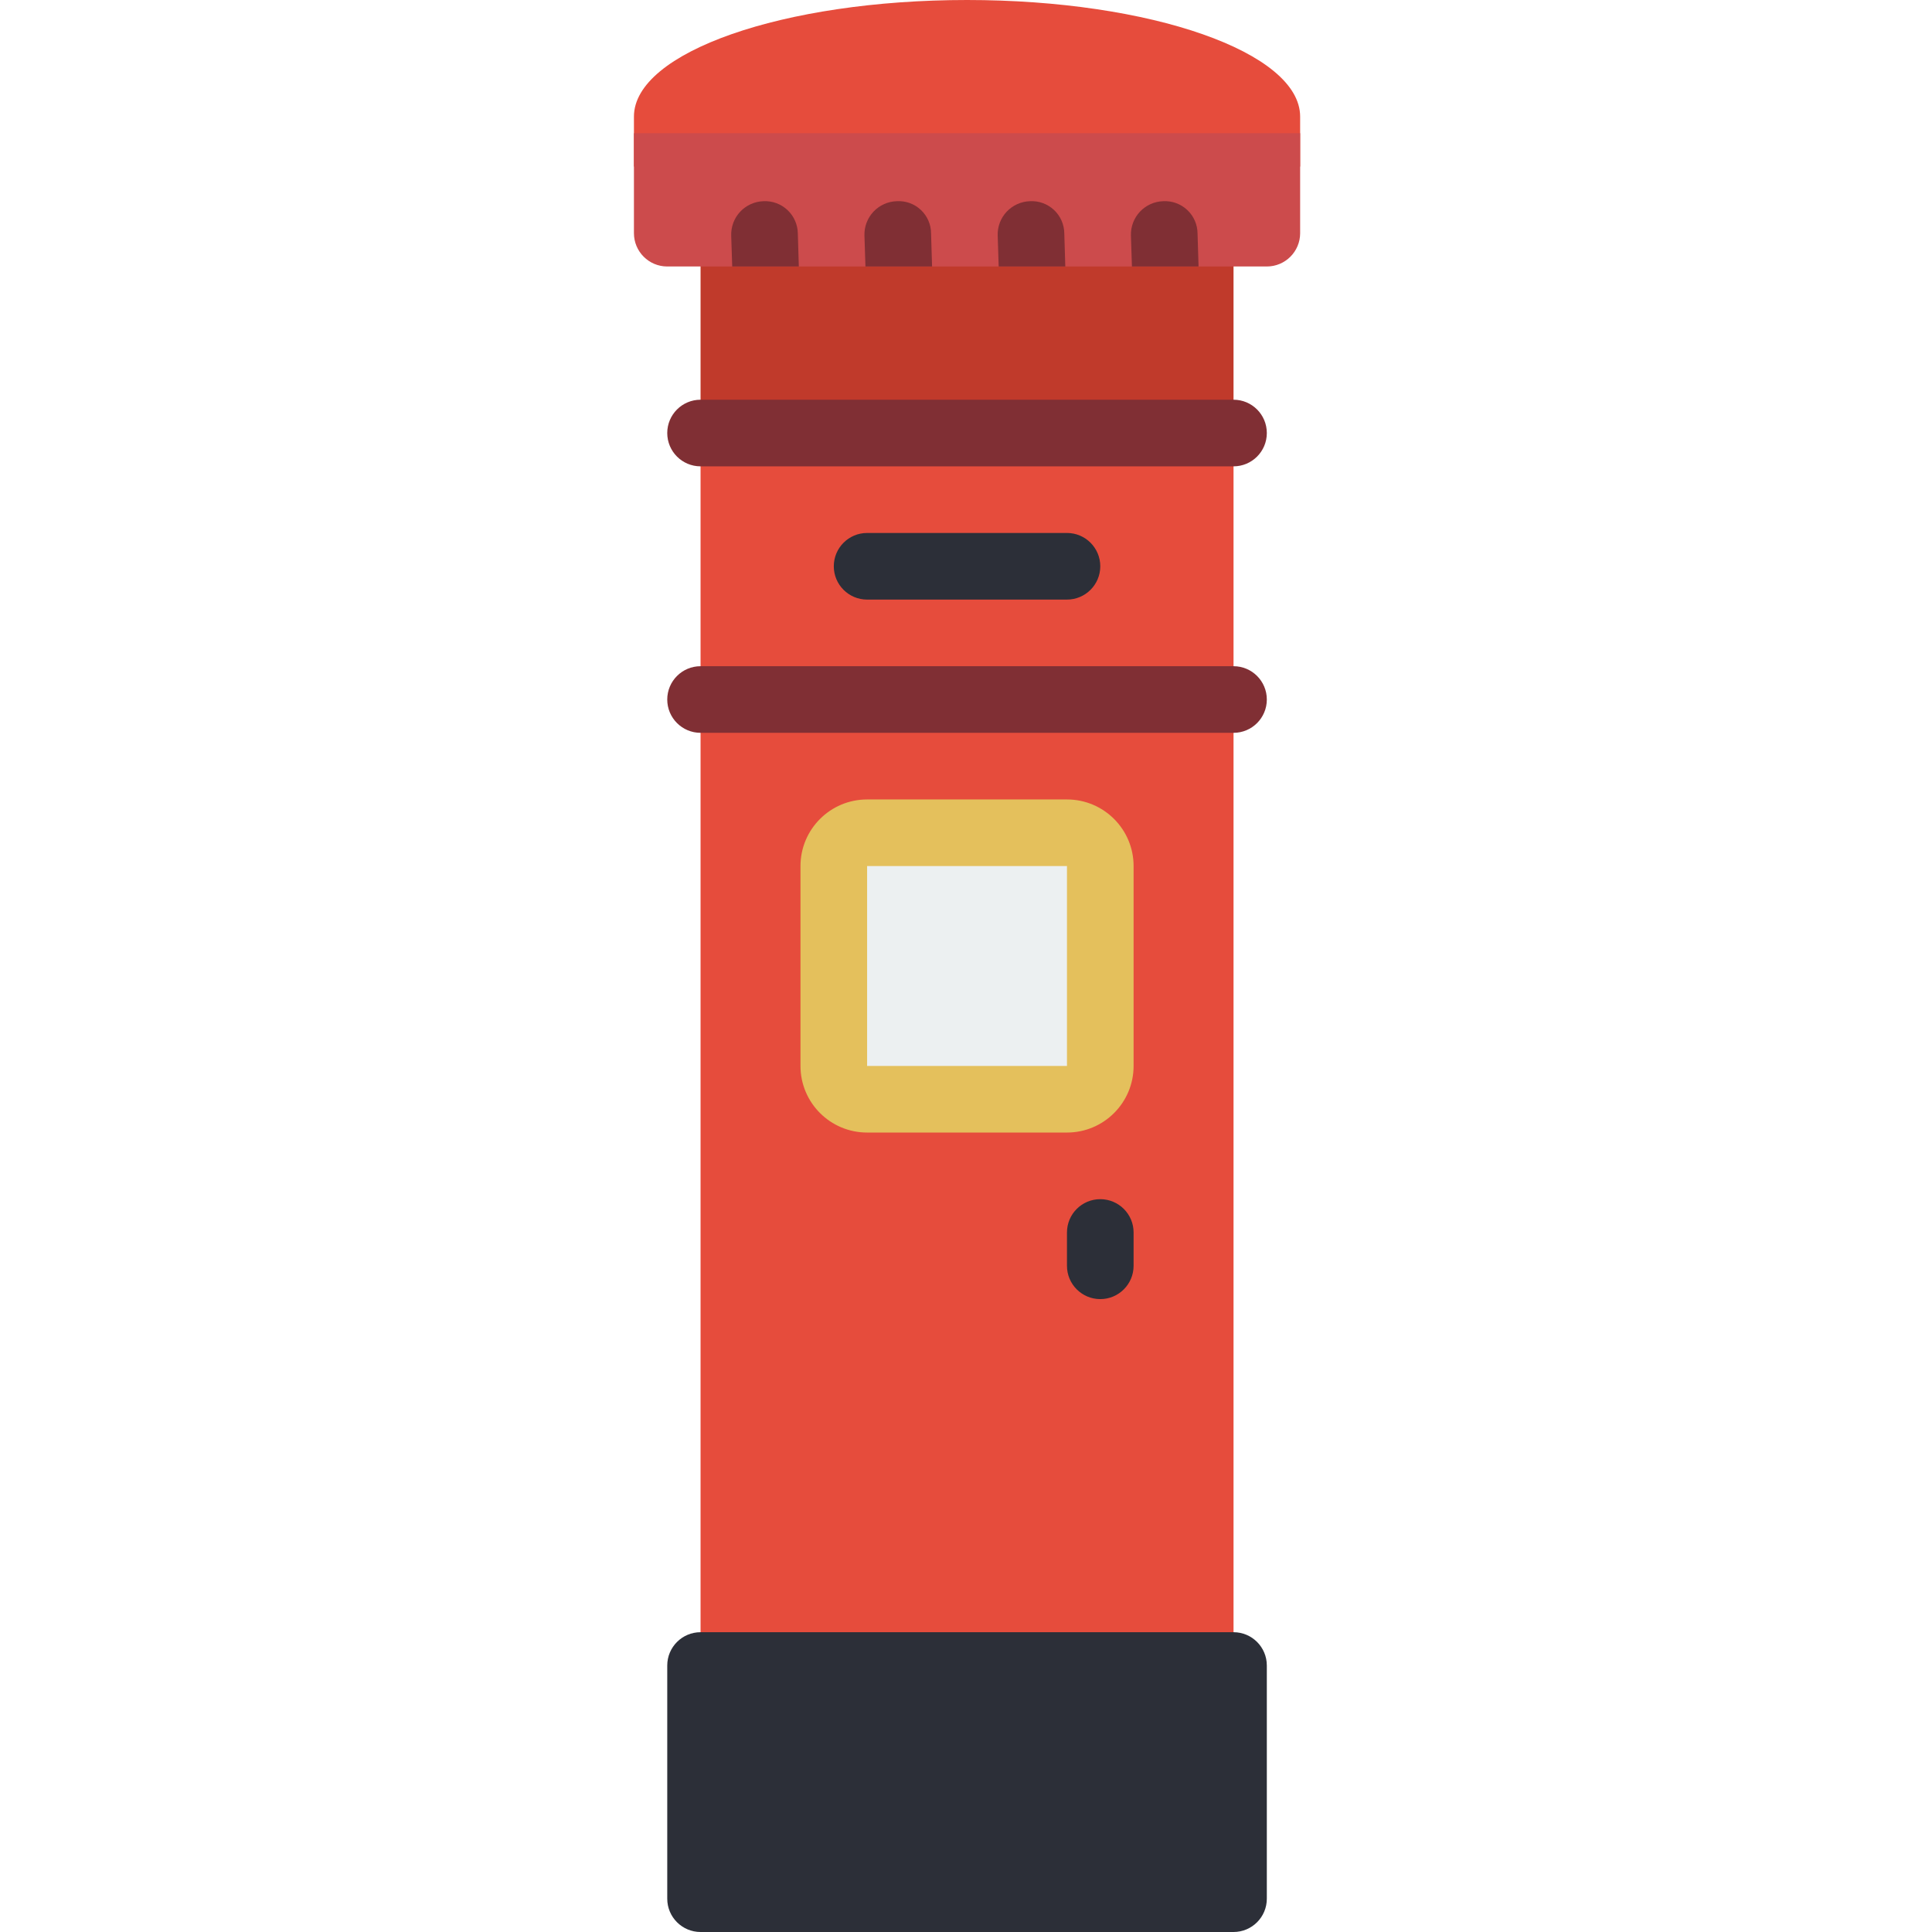
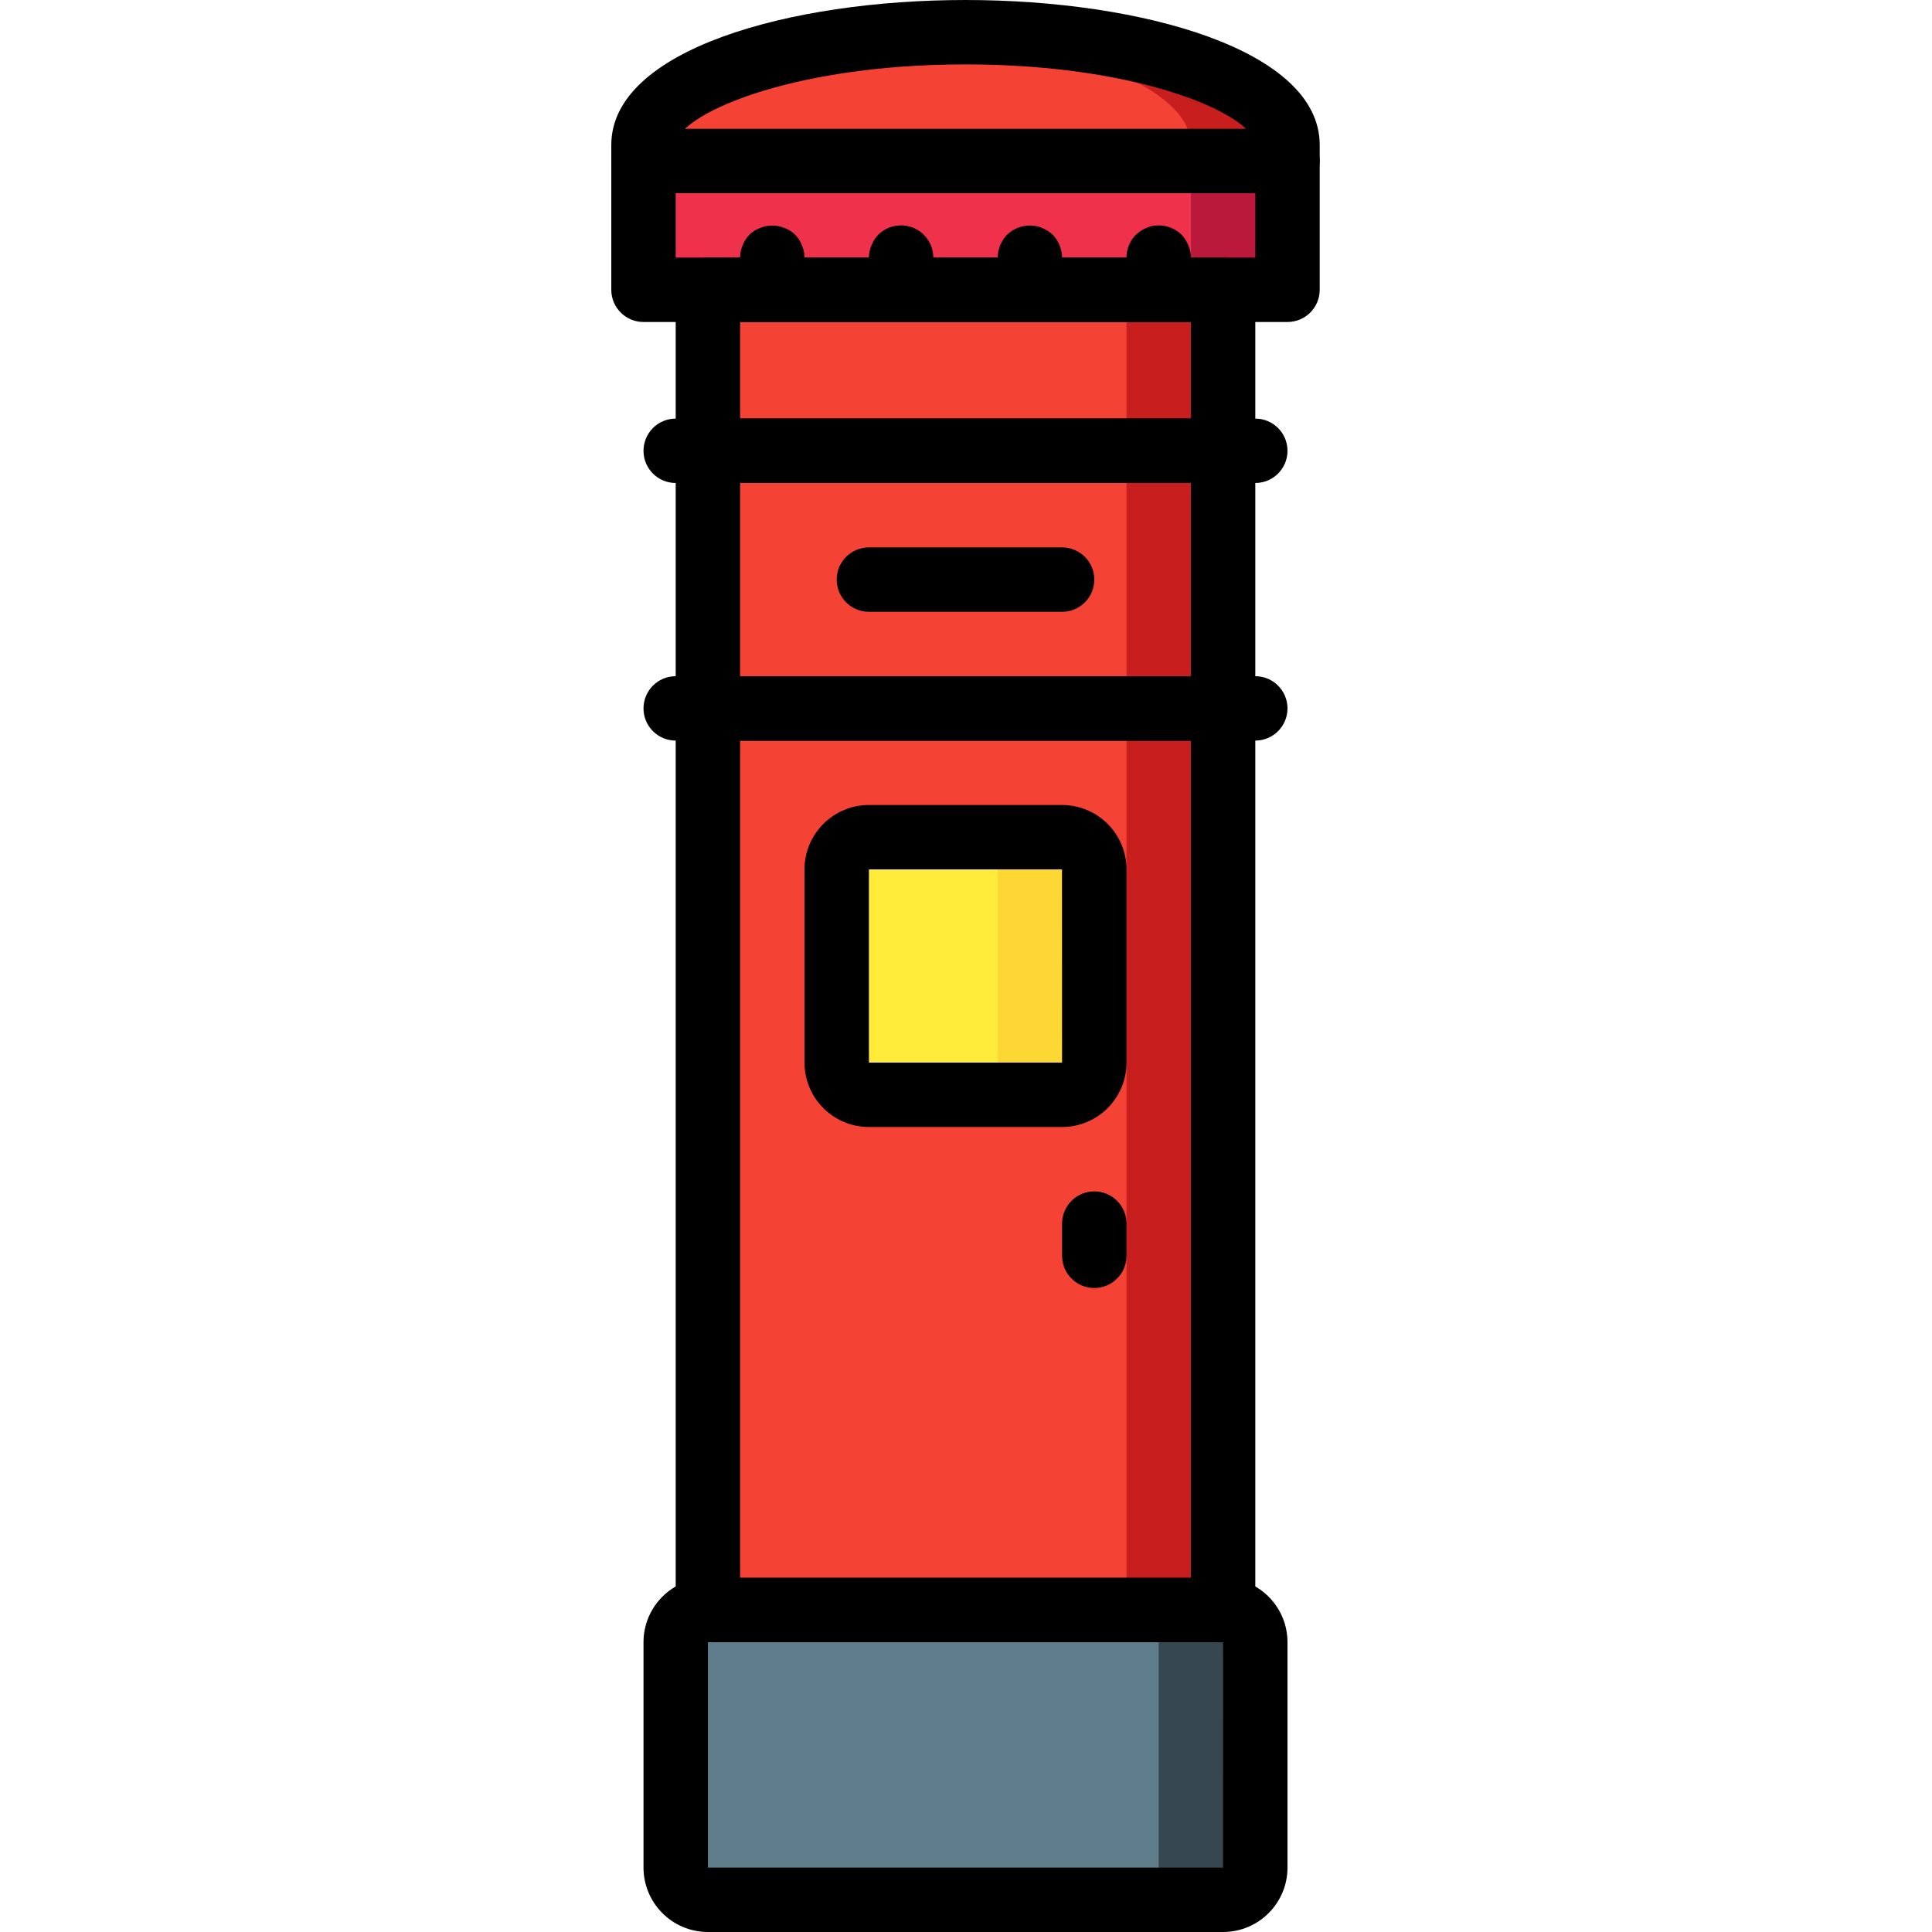
- <svg xmlns="http://www.w3.org/2000/svg" height="512pt" viewBox="-168 0 512 512" width="512pt">
-   <path d="m17.656 185.379h141.242v258.816h-141.242zm0 0" fill="#e64c3c" />
-   <path d="m61.793 220.691h52.965c4.875 0 8.828 3.949 8.828 8.824v52.969c0 4.875-3.953 8.824-8.828 8.824h-52.965c-4.875 0-8.828-3.949-8.828-8.824v-52.969c0-4.875 3.953-8.824 8.828-8.824zm0 0" fill="#ecf0f1" />
-   <path d="m17.656 432.551h141.242c4.875 0 8.824 3.953 8.824 8.828v61.793c0 4.875-3.949 8.828-8.824 8.828h-141.242c-4.875 0-8.828-3.953-8.828-8.828v-61.793c0-4.875 3.953-8.828 8.828-8.828zm0 0" fill="#2c2f38" />
-   <path d="m17.656 114.758h141.242v70.621h-141.242zm0 0" fill="#e64c3c" />
-   <path d="m17.656 54.441h141.242v63.266h-141.242zm0 0" fill="#c03a2b" />
-   <path d="m176.551 30.898v13.238h-176.551v-13.238c0-17.039 39.547-30.898 88.277-30.898 48.727 0 88.273 13.859 88.273 30.898zm0 0" fill="#e64c3c" />
-   <path d="m176.551 35.309v26.484c0 4.875-3.953 8.828-8.828 8.828h-158.895c-4.875 0-8.828-3.953-8.828-8.828v-26.484zm0 0" fill="#cc4b4c" />
-   <path d="m114.758 158.898h-52.965c-4.875 0-8.828-3.953-8.828-8.828s3.953-8.828 8.828-8.828h52.965c4.875 0 8.828 3.953 8.828 8.828s-3.953 8.828-8.828 8.828zm0 0" fill="#2c2f38" />
-   <path d="m114.758 300.137h-52.965c-9.75 0-17.656-7.902-17.656-17.652v-52.969c0-9.75 7.906-17.652 17.656-17.652h52.965c9.75 0 17.656 7.902 17.656 17.652v52.969c0 9.75-7.906 17.652-17.656 17.652zm-52.965-70.621v52.969h52.965v-52.969zm0 0" fill="#e4c05c" />
-   <path d="m123.586 344.277c-4.875 0-8.828-3.953-8.828-8.828v-8.828c0-4.875 3.953-8.828 8.828-8.828s8.828 3.953 8.828 8.828v8.828c0 4.875-3.953 8.828-8.828 8.828zm0 0" fill="#2c2f38" />
-   <g fill="#802f34">
-     <path d="m158.898 194.207h-141.242c-4.875 0-8.828-3.953-8.828-8.828s3.953-8.828 8.828-8.828h141.242c4.875 0 8.824 3.953 8.824 8.828s-3.949 8.828-8.824 8.828zm0 0" />
-     <path d="m158.898 123.586h-141.242c-4.875 0-8.828-3.953-8.828-8.828s3.953-8.828 8.828-8.828h141.242c4.875 0 8.824 3.953 8.824 8.828s-3.949 8.828-8.824 8.828zm0 0" />
-     <path d="m43.695 70.621h-17.652l-.266-8.211c-.07-2.34.789-4.613 2.395-6.32 1.609-1.703 3.824-2.703 6.168-2.77 2.352-.113 4.648.738 6.363 2.352 1.711 1.613 2.699 3.855 2.73 6.211zm0 0" />
-     <path d="m79.008 70.621h-17.656l-.266-8.211c-.07-2.34.793-4.613 2.398-6.32 1.605-1.703 3.824-2.703 6.164-2.77 2.359-.145 4.676.695 6.395 2.316 1.723 1.621 2.699 3.879 2.699 6.246zm0 0" />
-     <path d="m114.316 70.621h-17.656l-.262-8.211c-.074-2.34.789-4.613 2.395-6.32 1.605-1.703 3.824-2.703 6.168-2.77 2.355-.129 4.66.719 6.379 2.336 1.715 1.617 2.695 3.867 2.711 6.227zm0 0" />
-     <path d="m149.629 70.621h-17.656l-.266-8.211c-.07-2.34.793-4.613 2.398-6.32 1.605-1.703 3.824-2.703 6.164-2.77 2.355-.129 4.66.719 6.379 2.336s2.699 3.867 2.715 6.227zm0 0" />
-   </g>
+ <svg xmlns="http://www.w3.org/2000/svg" height="512pt" viewBox="-162 0 512 512" width="512pt">
+   <path d="m25.602 187.734h136.531v250.195h-136.531zm0 0" fill="#c81e1e" />
+   <path d="m25.602 187.734h110.934v250.195h-110.934zm0 0" fill="#f44335" />
+   <path d="m25.602 426.668h136.531c4.715 0 8.535 3.82 8.535 8.531v59.734c0 4.711-3.82 8.531-8.535 8.531h-136.531c-4.715 0-8.535-3.82-8.535-8.531v-59.734c0-4.711 3.82-8.531 8.535-8.531zm0 0" fill="#37474f" />
+   <path d="m25.602 426.668h110.934c4.711 0 8.531 3.82 8.531 8.531v59.734c0 4.711-3.82 8.531-8.531 8.531h-110.934c-4.715 0-8.535-3.82-8.535-8.531v-59.734c0-4.711 3.82-8.531 8.535-8.531zm0 0" fill="#607d8b" />
+   <path d="m25.602 119.465h136.531v68.27h-136.531zm0 0" fill="#c81e1e" />
+   <path d="m25.602 119.465h110.934v68.27h-110.934zm0 0" fill="#f44335" />
+   <path d="m25.602 61.184h136.531v61.098h-136.531zm0 0" fill="#c81e1e" />
+   <path d="m25.602 61.184h110.934v61.098h-110.934zm0 0" fill="#f44335" />
+   <path d="m179.199 38.398v12.801h-170.664v-12.801c0-14.934 31.484-27.391 72.531-29.523 4.18-.258 8.449-.34 12.801-.34 47.102 0 85.332 13.395 85.332 29.863zm0 0" fill="#c81e1e" />
+   <path d="m153.602 38.398v12.801h-145.066v-12.801c0-14.934 31.484-27.391 72.531-29.523 41.047 2.133 72.535 14.59 72.535 29.523zm0 0" fill="#f44335" />
+   <path d="m179.199 42.668v25.598c-.012 4.707-3.824 8.52-8.531 8.535h-153.602c-4.707-.016-8.52-3.828-8.531-8.535v-25.598zm0 0" fill="#bb193b" />
+   <path d="m153.602 42.668v25.598c-.016 4.707-3.828 8.52-8.535 8.535h-128c-4.707-.016-8.52-3.828-8.531-8.535v-25.598zm0 0" fill="#ef314c" />
+   <path d="m68.266 230.398v51.203h51.199v-51.203zm0 0" fill="#fdd834" />
+   <path d="m68.266 230.398v51.203h34.133v-51.203zm0 0" fill="#ffeb3a" />
+   <path d="m162.133 435.199h-136.531c-4.715 0-8.535-3.82-8.535-8.531v-238.934c0-4.715 3.82-8.535 8.535-8.535h136.531c4.715 0 8.535 3.82 8.535 8.535v238.934c0 4.711-3.82 8.531-8.535 8.531zm-128-17.066h119.469v-221.867h-119.469zm0 0" />
+   <path d="m162.133 512h-136.531c-9.422-.008-17.059-7.645-17.066-17.066v-59.734c.008-9.422 7.645-17.055 17.066-17.066h136.531c9.422.012 17.059 7.645 17.066 17.066v59.734c-.008 9.422-7.645 17.059-17.066 17.066zm-136.531-76.801v59.734h136.543l-.012-59.734zm0 0" />
+   <path d="m170.668 196.266h-153.602c-4.711 0-8.531-3.82-8.531-8.531 0-4.715 3.82-8.535 8.531-8.535h153.602c4.711 0 8.531 3.82 8.531 8.535 0 4.711-3.82 8.531-8.531 8.531zm0 0" />
+   <path d="m170.668 128h-153.602c-4.711 0-8.531-3.82-8.531-8.535 0-4.711 3.82-8.531 8.531-8.531h153.602c4.711 0 8.531 3.82 8.531 8.531 0 4.715-3.82 8.535-8.531 8.535zm0 0" />
+   <path d="m162.133 196.266h-136.531c-4.715 0-8.535-3.82-8.535-8.531v-68.27c0-4.711 3.82-8.531 8.535-8.531h136.531c4.715 0 8.535 3.82 8.535 8.531v68.27c0 4.711-3.82 8.531-8.535 8.531zm-128-17.066h119.469v-51.199h-119.469zm0 0" />
+   <path d="m162.133 128h-136.531c-4.715 0-8.535-3.82-8.535-8.535v-42.664c0-4.715 3.82-8.535 8.535-8.535h136.531c4.715 0 8.535 3.82 8.535 8.535v42.664c0 4.715-3.82 8.535-8.535 8.535zm-128-17.066h119.469v-25.602h-119.469zm0 0" />
+   <path d="m179.199 85.332h-170.664c-4.715 0-8.535-3.82-8.535-8.531v-38.402c0-25.207 47.223-38.398 93.867-38.398 46.645 0 93.867 13.191 93.867 38.398v38.402c0 4.711-3.82 8.531-8.535 8.531zm-162.133-17.066h153.602v-29.867c0-7.52-29.16-21.332-76.801-21.332-47.641 0-76.801 13.812-76.801 21.332zm0 0" />
+   <path d="m119.465 162.133h-51.199c-4.711 0-8.531-3.82-8.531-8.531 0-4.715 3.82-8.535 8.531-8.535h51.199c4.715 0 8.535 3.82 8.535 8.535 0 4.711-3.82 8.531-8.535 8.531zm0 0" />
+   <path d="m119.465 298.668h-51.199c-9.422-.012-17.055-7.645-17.066-17.066v-51.203c.012-9.422 7.645-17.055 17.066-17.066h51.199c9.422.012 17.059 7.645 17.07 17.066v51.203c-.012 9.422-7.648 17.055-17.07 17.066zm-51.199-68.27v51.203h51.215l-.016-51.203zm0 0" />
+   <path d="m128 341.332c-4.711 0-8.535-3.82-8.535-8.531v-8.535c0-4.711 3.824-8.531 8.535-8.531s8.535 3.82 8.535 8.531v8.535c0 4.711-3.824 8.531-8.535 8.531zm0 0" />
+   <path d="m179.199 51.199h-170.664c-4.715 0-8.535-3.82-8.535-8.531 0-4.715 3.82-8.535 8.535-8.535h170.664c4.715 0 8.535 3.82 8.535 8.535 0 4.711-3.82 8.531-8.535 8.531zm0 0" />
+   <path d="m42.668 76.801c-2.262-.035-4.422-.918-6.059-2.477-.754-.828-1.359-1.781-1.793-2.816-.906-2.066-.906-4.418 0-6.484.781-2.141 2.469-3.824 4.609-4.609 2.078-.848 4.406-.848 6.484 0 2.141.781 3.828 2.469 4.605 4.609.914 2.066.914 4.422 0 6.484-.434 1.035-1.039 1.988-1.789 2.816-1.637 1.559-3.801 2.441-6.059 2.477zm0 0" />
+   <path d="m76.801 76.801c-1.117-.016-2.219-.246-3.242-.684-2.145-.781-3.828-2.465-4.609-4.609-.906-2.066-.906-4.418 0-6.484.41-1.043 1.02-2 1.793-2.816 3.348-3.32 8.754-3.312 12.09.027 3.34 3.336 3.348 8.742.027 12.09-1.629 1.57-3.797 2.457-6.059 2.477zm0 0" />
+   <path d="m110.934 76.801c-.57-.02-1.141-.078-1.707-.172-.535-.094-1.051-.266-1.535-.512-.543-.188-1.062-.445-1.535-.77-.43-.34-.855-.68-1.281-1.023-.34-.426-.684-.852-1.023-1.277-.324-.477-.582-.992-.77-1.539-.246-.48-.418-1-.512-1.535-.094-.562-.152-1.133-.172-1.707.031-2.258.918-4.422 2.477-6.059 2.473-2.383 6.117-3.086 9.301-1.793 1.035.434 1.984 1.043 2.816 1.793 1.559 1.637 2.441 3.801 2.473 6.059-.02.574-.074 1.145-.168 1.707-.098.535-.27 1.051-.512 1.535-.188.547-.445 1.062-.77 1.539-.316.445-.656.871-1.023 1.277-1.637 1.559-3.801 2.441-6.059 2.477zm0 0" />
+   <path d="m145.066 76.801c-.57-.02-1.141-.078-1.707-.172-.535-.094-1.051-.266-1.535-.512-.543-.188-1.059-.445-1.535-.77-.426-.34-.855-.68-1.281-1.023-3.301-3.363-3.301-8.75 0-12.117.426-.34.855-.684 1.281-1.023.477-.32.992-.578 1.535-.77.484-.246 1-.418 1.535-.512 2.812-.559 5.715.305 7.766 2.305.77.816 1.379 1.773 1.793 2.816.91 2.066.91 4.422 0 6.484-1.23 3.254-4.375 5.375-7.852 5.293zm0 0" />
</svg>
